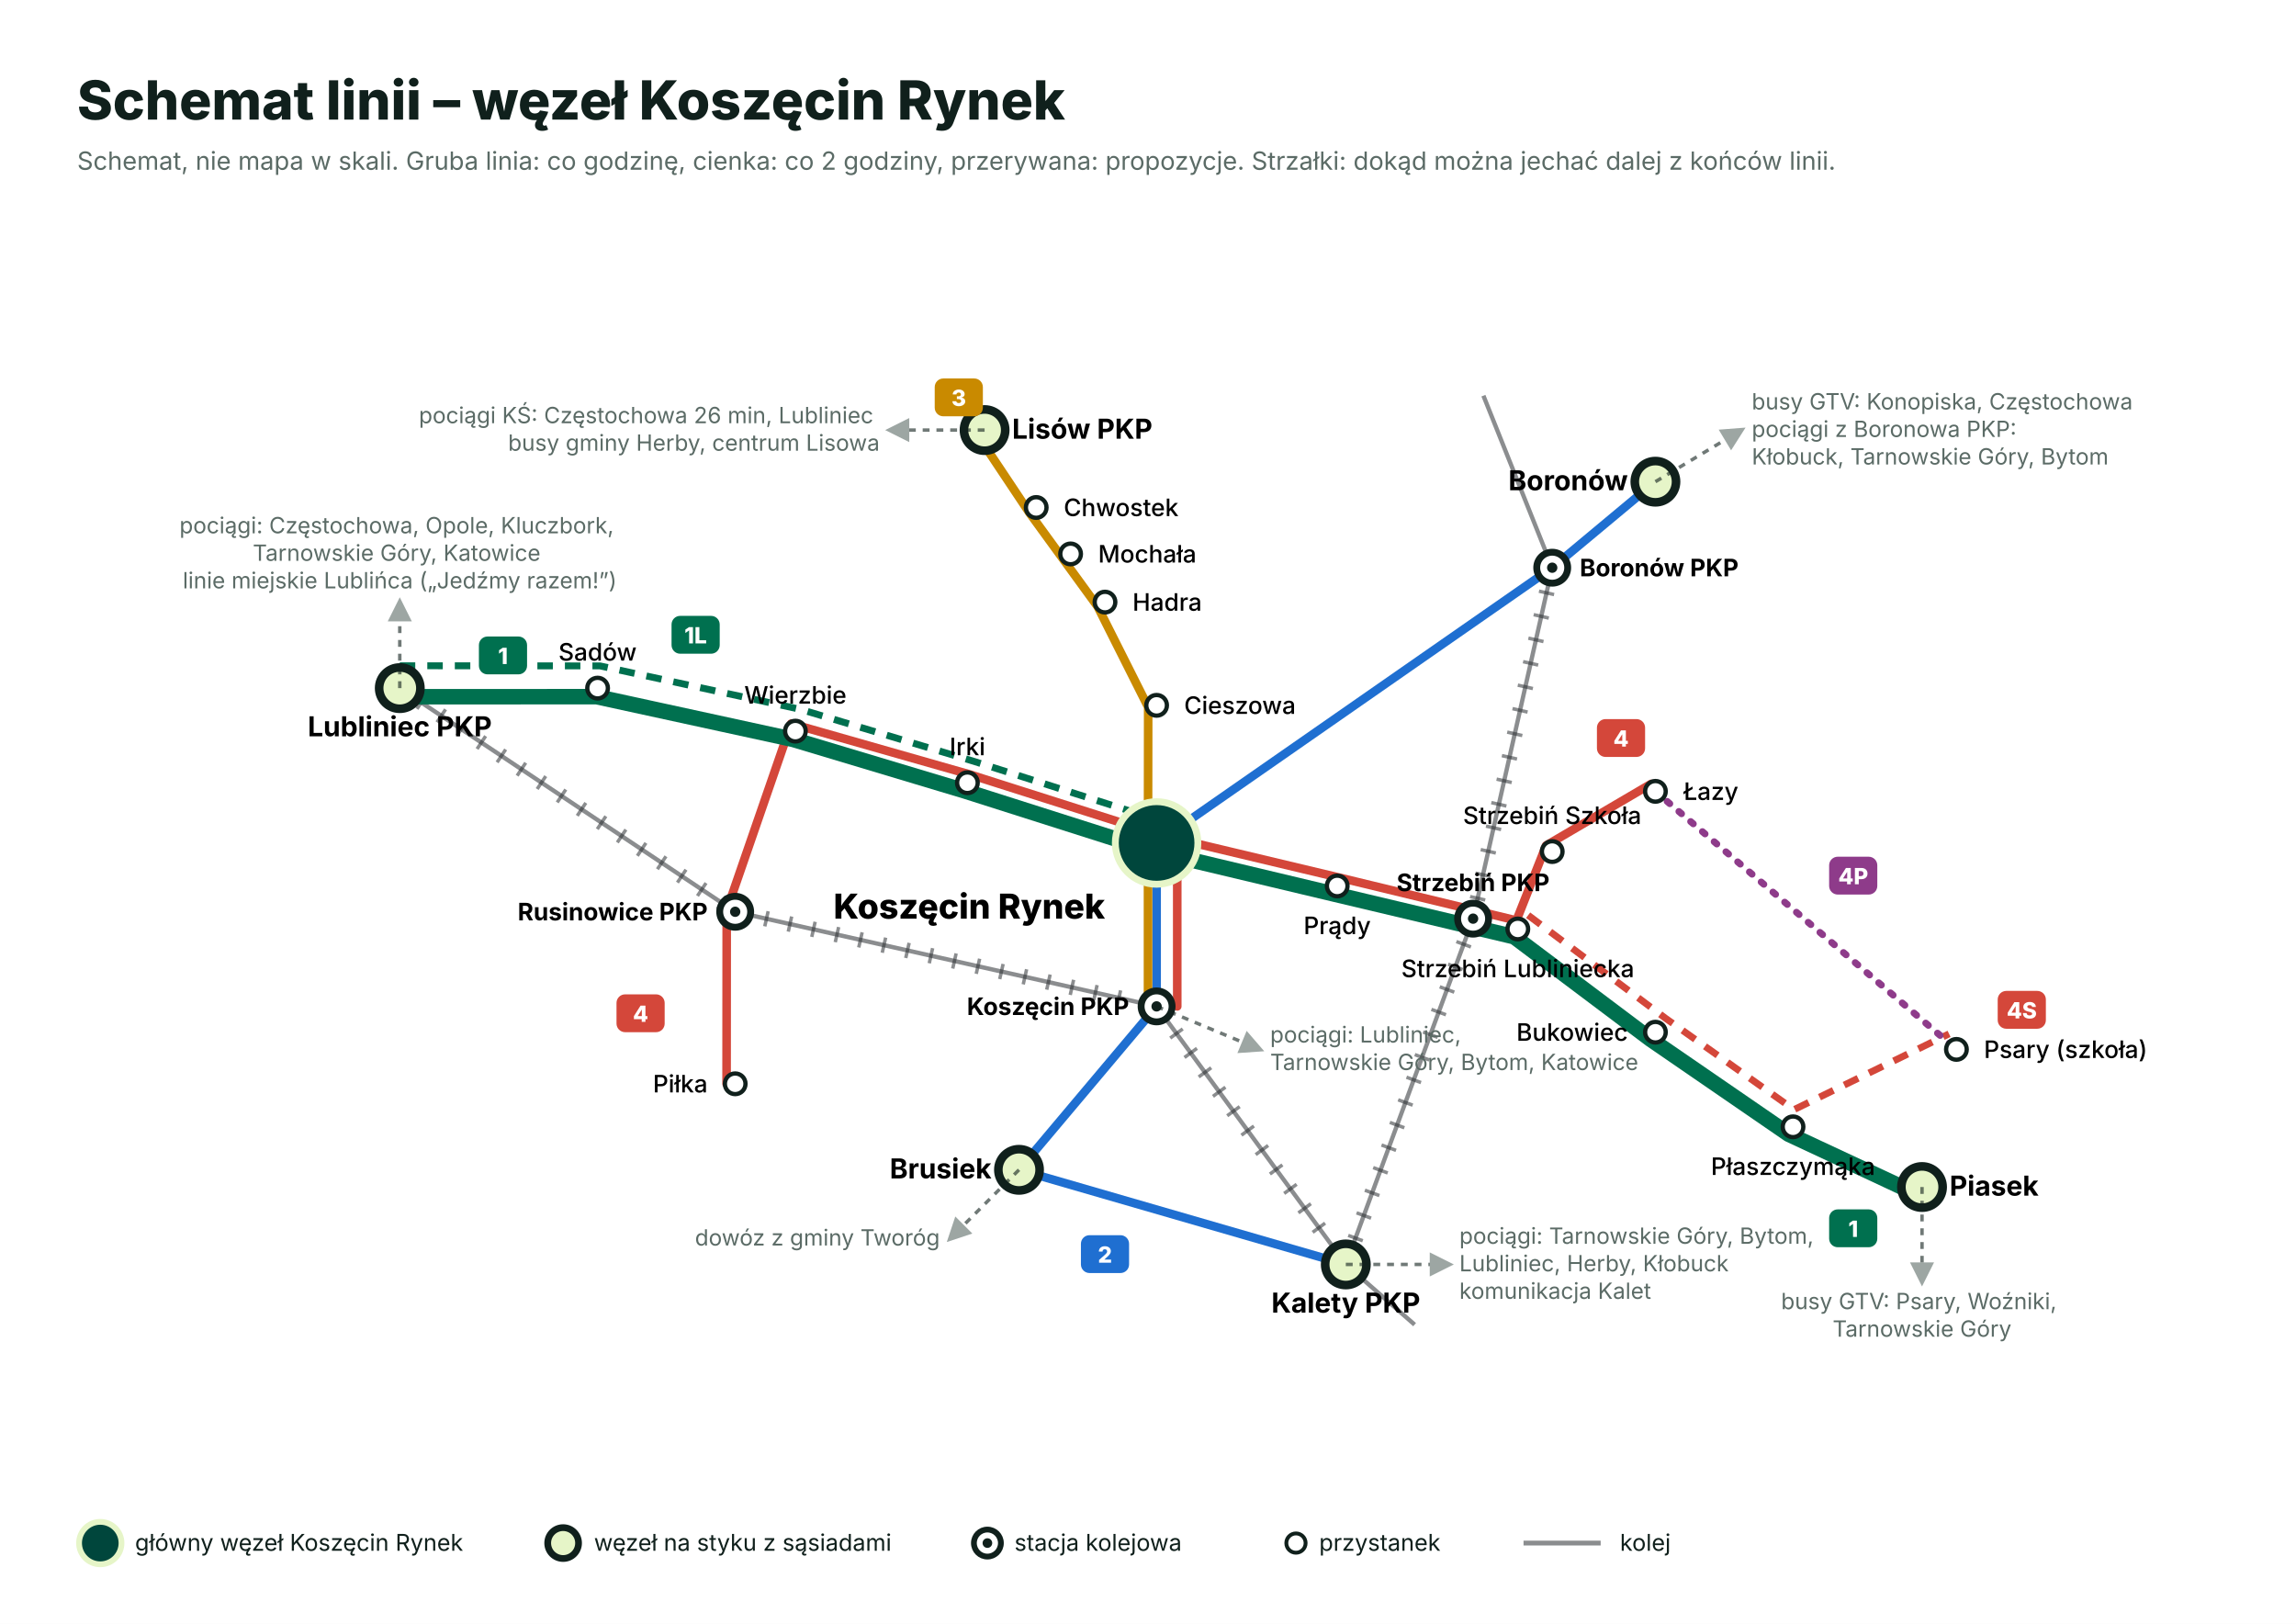
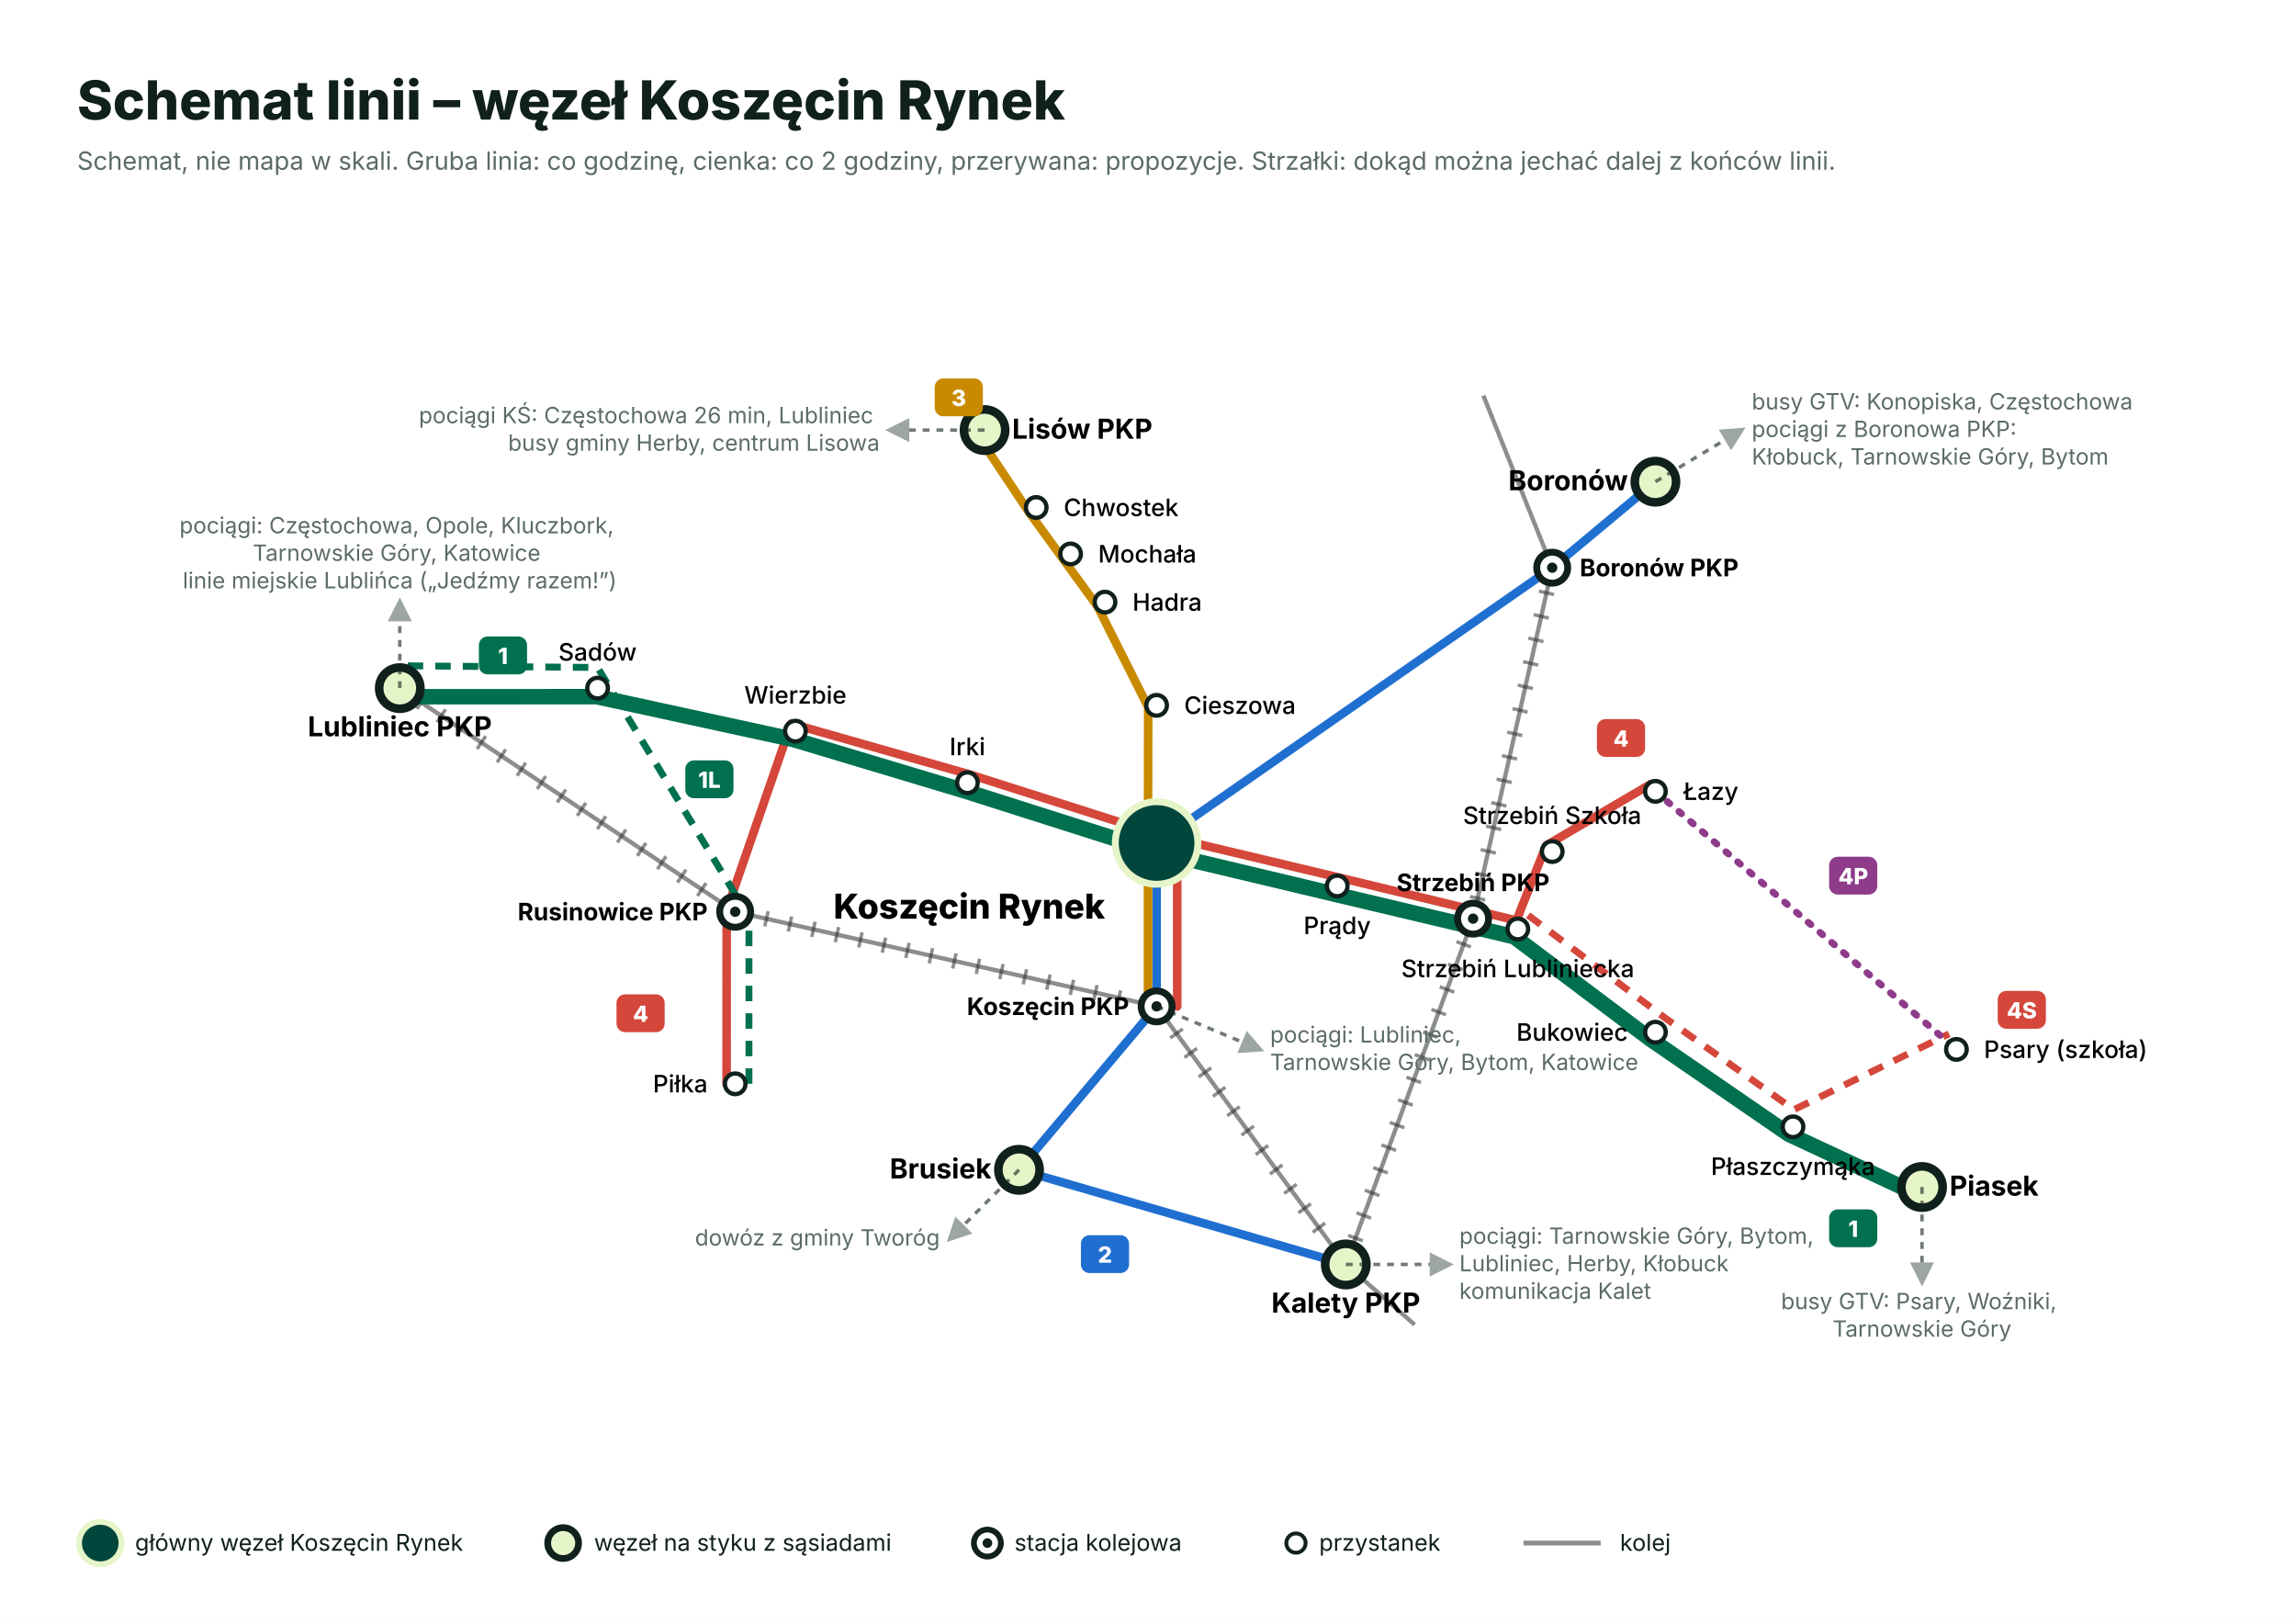
<svg xmlns="http://www.w3.org/2000/svg" width="1190.55pt" height="841.89pt" viewBox="0 0 1190.55 841.89">
  <rect width="1190.55" height="841.89" fill="#fff" />
  <text x="40" y="62" font-family="Inter" font-weight="800" font-size="28" fill="#10201c">Schemat linii – węzeł Koszęcin Rynek</text>
  <text x="40" y="88" font-family="Inter" font-size="13" fill="#5b6b66">Schemat, nie mapa w skali. Gruba linia: co godzinę, cienka: co 2 godziny, przerywana: propozycje. Strzałki: dokąd można jechać dalej z końców linii.</text>
  <svg x="20" y="110" width="1150.55" height="671.89" viewBox="-150 -10 1290 600">
    <style>text{font-family:Inter}</style>
    <defs>
      <marker id="ar" viewBox="0 0 10 10" refX="8" refY="5" markerWidth="7" markerHeight="7" orient="auto-start-reverse">
        <path d="M0,0L10,5L0,10z" fill="#5b6b66" />
      </marker>
    </defs>
    <polyline points="60,190 255,320 500,375 610,525" fill="none" stroke="#2b2f33" stroke-width="2.5" opacity=".55" />
    <polyline points="60,190 255,320 500,375 610,525" fill="none" stroke="#2b2f33" stroke-width="9" stroke-dasharray="2 12" opacity=".55" />
    <polyline points="730,120 684,324 610,525" fill="none" stroke="#2b2f33" stroke-width="2.5" opacity=".55" />
    <polyline points="730,120 684,324 610,525" fill="none" stroke="#2b2f33" stroke-width="9" stroke-dasharray="2 12" opacity=".55" />
    <polyline points="610,525 650,560" stroke="#2b2f33" stroke-width="2.5" opacity=".55" />
    <polyline points="730,120 690,20" stroke="#2b2f33" stroke-width="2.5" opacity=".55" />
    <polyline points="787.481,245.681 726.464,281.464 709.21,325.063 606.158,300.136 501.344,275.184 391.478,240.224 287.572,210.629 250.071,319.159 250,420" fill="none" stroke="#d4473a" stroke-width="5" stroke-linecap="round" stroke-linejoin="round" />
    <polyline points="942.886,484.531 867.489,449.324 787.082,394.06 707.912,334.543 603.842,309.864 498.656,284.816 388.522,249.776 288.761,219.844 174.46,194.971 60,195" fill="none" stroke="#00704f" stroke-width="9" stroke-linecap="round" stroke-linejoin="round" />
    <polyline points="790,70 730,120 500,280 500,375 420,470 610,525" fill="none" stroke="#1f6fd1" stroke-width="5" stroke-linecap="round" stroke-linejoin="round" />
    <polyline points="395.84,42.774 425.904,87.867 465.729,142.6 495.111,201.048 495,280 495,375" fill="none" stroke="#c98a00" stroke-width="5" stroke-linecap="round" stroke-linejoin="round" />
    <polyline points="512,280 512,375" fill="none" stroke="#d4473a" stroke-width="5" stroke-linecap="round" stroke-linejoin="round" />
-     <polyline points="60,177 176.405,177.076 293.222,202.406 393.844,232.581 503.942,267.612" fill="none" stroke="#00704f" stroke-width="4" stroke-dasharray="9 7" stroke-linejoin="round" />
+     <polyline points="263,420 263,323 175,178 60,177" fill="none" stroke="#00704f" stroke-width="4" stroke-dasharray="9 7" stroke-linejoin="round" />
    <polyline points="716,322 795.836,381.88 870.57,435.016 960.719,390.963" fill="none" stroke="#d4473a" stroke-width="4" stroke-dasharray="9 7" stroke-linejoin="round" />
    <polyline points="790,250 965,400" fill="none" stroke="#8e3b8a" stroke-width="4" stroke-dasharray="2 7" stroke-linecap="round" stroke-linejoin="round" />
    <circle cx="60" cy="190" r="12" fill="#e6f5c8" stroke="#10201c" stroke-width="5" />
    <text x="60" y="218" text-anchor="middle" font-size="16" font-weight="700">Lubliniec PKP</text>
    <circle cx="175" cy="190" r="6" fill="#ffffff" stroke="#10201c" stroke-width="2.5" />
    <text x="175" y="174" text-anchor="middle" font-size="14" font-weight="500">Sadów</text>
    <circle cx="290" cy="215" r="6" fill="#ffffff" stroke="#10201c" stroke-width="2.5" />
    <text x="290" y="199" text-anchor="middle" font-size="14" font-weight="500">Wierzbie</text>
    <circle cx="390" cy="245" r="6" fill="#ffffff" stroke="#10201c" stroke-width="2.5" />
    <text x="390" y="229" text-anchor="middle" font-size="14" font-weight="500">Irki</text>
    <circle cx="500" cy="280" r="24" fill="#00463c" stroke="#e6f5c8" stroke-width="4" />
    <text x="470" y="324" text-anchor="end" font-size="20" font-weight="800">Koszęcin Rynek</text>
    <circle cx="500" cy="375" r="9" fill="#ffffff" stroke="#10201c" stroke-width="4" />
    <circle cx="500" cy="375" r="3" fill="#10201c" />
    <text x="484" y="380" text-anchor="end" font-size="14" font-weight="700">Koszęcin PKP</text>
    <circle cx="684" cy="324" r="9" fill="#ffffff" stroke="#10201c" stroke-width="4" />
    <circle cx="684" cy="324" r="3" fill="#10201c" />
    <text x="684" y="308" text-anchor="middle" font-size="14" font-weight="700">Strzebiń PKP</text>
    <circle cx="710" cy="330" r="6" fill="#ffffff" stroke="#10201c" stroke-width="2.5" />
    <text x="710" y="358" text-anchor="middle" font-size="14" font-weight="500">Strzebiń Lubliniecka</text>
    <circle cx="730" cy="285" r="6" fill="#ffffff" stroke="#10201c" stroke-width="2.5" />
    <text x="730" y="269" text-anchor="middle" font-size="14" font-weight="500">Strzebiń Szkoła</text>
    <circle cx="605" cy="305" r="6" fill="#ffffff" stroke="#10201c" stroke-width="2.5" />
    <text x="605" y="333" text-anchor="middle" font-size="14" font-weight="500">Prądy</text>
    <circle cx="965" cy="400" r="6" fill="#ffffff" stroke="#10201c" stroke-width="2.5" />
    <text x="981" y="405" text-anchor="start" font-size="14" font-weight="500">Psary (szkoła)</text>
    <circle cx="790" cy="250" r="6" fill="#ffffff" stroke="#10201c" stroke-width="2.5" />
    <text x="806" y="255" text-anchor="start" font-size="14" font-weight="500">Łazy</text>
    <circle cx="790" cy="390" r="6" fill="#ffffff" stroke="#10201c" stroke-width="2.5" />
    <text x="774" y="395" text-anchor="end" font-size="14" font-weight="500">Bukowiec</text>
    <circle cx="870" cy="445" r="6" fill="#ffffff" stroke="#10201c" stroke-width="2.5" />
    <text x="870" y="473" text-anchor="middle" font-size="14" font-weight="500">Płaszczymąka</text>
    <circle cx="945" cy="480" r="12" fill="#e6f5c8" stroke="#10201c" stroke-width="5" />
    <text x="961" y="485" text-anchor="start" font-size="16" font-weight="700">Piasek</text>
    <circle cx="790" cy="70" r="12" fill="#e6f5c8" stroke="#10201c" stroke-width="5" />
    <text x="774" y="75" text-anchor="end" font-size="16" font-weight="700">Boronów</text>
    <circle cx="730" cy="120" r="9" fill="#ffffff" stroke="#10201c" stroke-width="4" />
    <circle cx="730" cy="120" r="3" fill="#10201c" />
    <text x="746" y="125" text-anchor="start" font-size="14" font-weight="700">Boronów PKP</text>
    <circle cx="400" cy="40" r="12" fill="#e6f5c8" stroke="#10201c" stroke-width="5" />
    <text x="416" y="45" text-anchor="start" font-size="16" font-weight="700">Lisów PKP</text>
    <circle cx="430" cy="85" r="6" fill="#ffffff" stroke="#10201c" stroke-width="2.5" />
    <text x="446" y="90" text-anchor="start" font-size="14" font-weight="500">Chwostek</text>
    <circle cx="450" cy="112" r="6" fill="#ffffff" stroke="#10201c" stroke-width="2.5" />
    <text x="466" y="117" text-anchor="start" font-size="14" font-weight="500">Mochała</text>
    <circle cx="470" cy="140" r="6" fill="#ffffff" stroke="#10201c" stroke-width="2.5" />
    <text x="486" y="145" text-anchor="start" font-size="14" font-weight="500">Hadra</text>
    <circle cx="500" cy="200" r="6" fill="#ffffff" stroke="#10201c" stroke-width="2.5" />
    <text x="516" y="205" text-anchor="start" font-size="14" font-weight="500">Cieszowa</text>
    <circle cx="420" cy="470" r="12" fill="#e6f5c8" stroke="#10201c" stroke-width="5" />
    <text x="404" y="475" text-anchor="end" font-size="16" font-weight="700">Brusiek</text>
    <circle cx="610" cy="525" r="12" fill="#e6f5c8" stroke="#10201c" stroke-width="5" />
    <text x="610" y="553" text-anchor="middle" font-size="16" font-weight="700">Kalety PKP</text>
    <circle cx="255" cy="320" r="9" fill="#ffffff" stroke="#10201c" stroke-width="4" />
    <circle cx="255" cy="320" r="3" fill="#10201c" />
    <text x="239" y="325" text-anchor="end" font-size="14" font-weight="700">Rusinowice PKP</text>
    <circle cx="255" cy="420" r="6" fill="#ffffff" stroke="#10201c" stroke-width="2.5" />
    <text x="239" y="425" text-anchor="end" font-size="14" font-weight="500">Piłka</text>
    <line x1="60" y1="190" x2="60" y2="140" stroke="#10201c" stroke-width="2" stroke-dasharray="4 4" opacity=".6" marker-end="url(#ar)" />
    <text x="60" y="100" text-anchor="middle" font-size="13" fill="#5b6b66">
      <tspan x="60" dy="0">pociągi: Częstochowa, Opole, Kluczbork,</tspan>
      <tspan x="60" dy="16">Tarnowskie Góry, Katowice</tspan>
      <tspan x="60" dy="16">linie miejskie Lublińca („Jedźmy razem!”)</tspan>
    </text>
    <line x1="400" y1="40" x2="345" y2="40" stroke="#10201c" stroke-width="2" stroke-dasharray="4 4" opacity=".6" marker-end="url(#ar)" />
    <text x="339" y="36" text-anchor="end" font-size="13" fill="#5b6b66">
      <tspan x="339" dy="0">pociągi KŚ: Częstochowa 26 min, Lubliniec</tspan>
      <tspan x="339" dy="16">busy gminy Herby, centrum Lisowa</tspan>
    </text>
    <line x1="790" y1="70" x2="840" y2="40" stroke="#10201c" stroke-width="2" stroke-dasharray="4 4" opacity=".6" marker-end="url(#ar)" />
    <text x="846" y="28" text-anchor="start" font-size="13" fill="#5b6b66">
      <tspan x="846" dy="0">busy GTV: Konopiska, Częstochowa</tspan>
      <tspan x="846" dy="16">pociągi z Boronowa PKP:</tspan>
      <tspan x="846" dy="16">Kłobuck, Tarnowskie Góry, Bytom</tspan>
    </text>
    <line x1="945" y1="480" x2="945" y2="535" stroke="#10201c" stroke-width="2" stroke-dasharray="4 4" opacity=".6" marker-end="url(#ar)" />
    <text x="945" y="551" text-anchor="middle" font-size="13" fill="#5b6b66">
      <tspan x="945" dy="0">busy GTV: Psary, Woźniki,</tspan>
      <tspan x="945" dy="16">Tarnowskie Góry</tspan>
    </text>
    <line x1="610" y1="525" x2="670" y2="525" stroke="#10201c" stroke-width="2" stroke-dasharray="4 4" opacity=".6" marker-end="url(#ar)" />
    <text x="676" y="513" text-anchor="start" font-size="13" fill="#5b6b66">
      <tspan x="676" dy="0">pociągi: Tarnowskie Góry, Bytom,</tspan>
      <tspan x="676" dy="16">Lubliniec, Herby, Kłobuck</tspan>
      <tspan x="676" dy="16">komunikacja Kalet</tspan>
    </text>
    <line x1="420" y1="470" x2="380" y2="510" stroke="#10201c" stroke-width="2" stroke-dasharray="4 4" opacity=".6" marker-end="url(#ar)" />
    <text x="374" y="514" text-anchor="end" font-size="13" fill="#5b6b66">
      <tspan x="374" dy="0">dowóz z gminy Tworóg</tspan>
    </text>
    <line x1="500" y1="375" x2="560" y2="400" stroke="#10201c" stroke-width="2" stroke-dasharray="4 4" opacity=".6" marker-end="url(#ar)" />
    <text x="566" y="396" text-anchor="start" font-size="13" fill="#5b6b66">
      <tspan x="566" dy="0">pociągi: Lubliniec,</tspan>
      <tspan x="566" dy="16">Tarnowskie Góry, Bytom, Katowice</tspan>
    </text>
    <rect x="106" y="160" width="28" height="22" rx="5" fill="#00704f" />
    <text x="120" y="176" text-anchor="middle" font-size="13" font-weight="800" fill="#fff" stroke="none">1</text>
    <rect x="186" y="368" width="28" height="22" rx="5" fill="#d4473a" />
    <text x="200" y="384" text-anchor="middle" font-size="13" font-weight="800" fill="#fff" stroke="none">4</text>
    <rect x="891" y="493" width="28" height="22" rx="5" fill="#00704f" />
    <text x="905" y="509" text-anchor="middle" font-size="13" font-weight="800" fill="#fff" stroke="none">1</text>
    <rect x="456" y="508" width="28" height="22" rx="5" fill="#1f6fd1" />
    <text x="470" y="524" text-anchor="middle" font-size="13" font-weight="800" fill="#fff" stroke="none">2</text>
    <rect x="371" y="10" width="28" height="22" rx="5" fill="#c98a00" />
    <text x="385" y="26" text-anchor="middle" font-size="13" font-weight="800" fill="#fff" stroke="none">3</text>
    <rect x="756" y="208" width="28" height="22" rx="5" fill="#d4473a" />
    <text x="770" y="224" text-anchor="middle" font-size="13" font-weight="800" fill="#fff" stroke="none">4</text>
    <rect x="989" y="366" width="28" height="22" rx="5" fill="#d4473a" />
    <text x="1003" y="382" text-anchor="middle" font-size="13" font-weight="800" fill="#fff" stroke="none">4S</text>
-     <rect x="218" y="148" width="28" height="22" rx="5" fill="#00704f" />
-     <text x="232" y="164" text-anchor="middle" font-size="13" font-weight="800" fill="#fff" stroke="none">1L</text>
+     <rect x="226" y="232" width="28" height="22" rx="5" fill="#00704f" />
+     <text x="240" y="248" text-anchor="middle" font-size="13" font-weight="800" fill="#fff" stroke="none">1L</text>
    <rect x="891" y="288" width="28" height="22" rx="5" fill="#8e3b8a" />
    <text x="905" y="304" text-anchor="middle" font-size="13" font-weight="800" fill="#fff" stroke="none">4P</text>
  </svg>
  <g font-family="Inter" font-size="12" fill="#10201c">
    <circle cx="52" cy="800" r="11" fill="#00463c" stroke="#e6f5c8" stroke-width="3" />
    <text x="70" y="804">główny węzeł Koszęcin Rynek</text>
    <circle cx="292" cy="800" r="8" fill="#e6f5c8" stroke="#10201c" stroke-width="3.5" />
    <text x="308" y="804">węzeł na styku z sąsiadami</text>
    <circle cx="512" cy="800" r="7" fill="#fff" stroke="#10201c" stroke-width="3" />
    <circle cx="512" cy="800" r="2.5" fill="#10201c" />
    <text x="526" y="804">stacja kolejowa</text>
    <circle cx="672" cy="800" r="5" fill="#fff" stroke="#10201c" stroke-width="2" />
    <text x="684" y="804">przystanek</text>
    <line x1="790" y1="800" x2="830" y2="800" stroke="#2b2f33" stroke-width="2.5" opacity=".55" />
    <text x="840" y="804">kolej</text>
  </g>
</svg>
